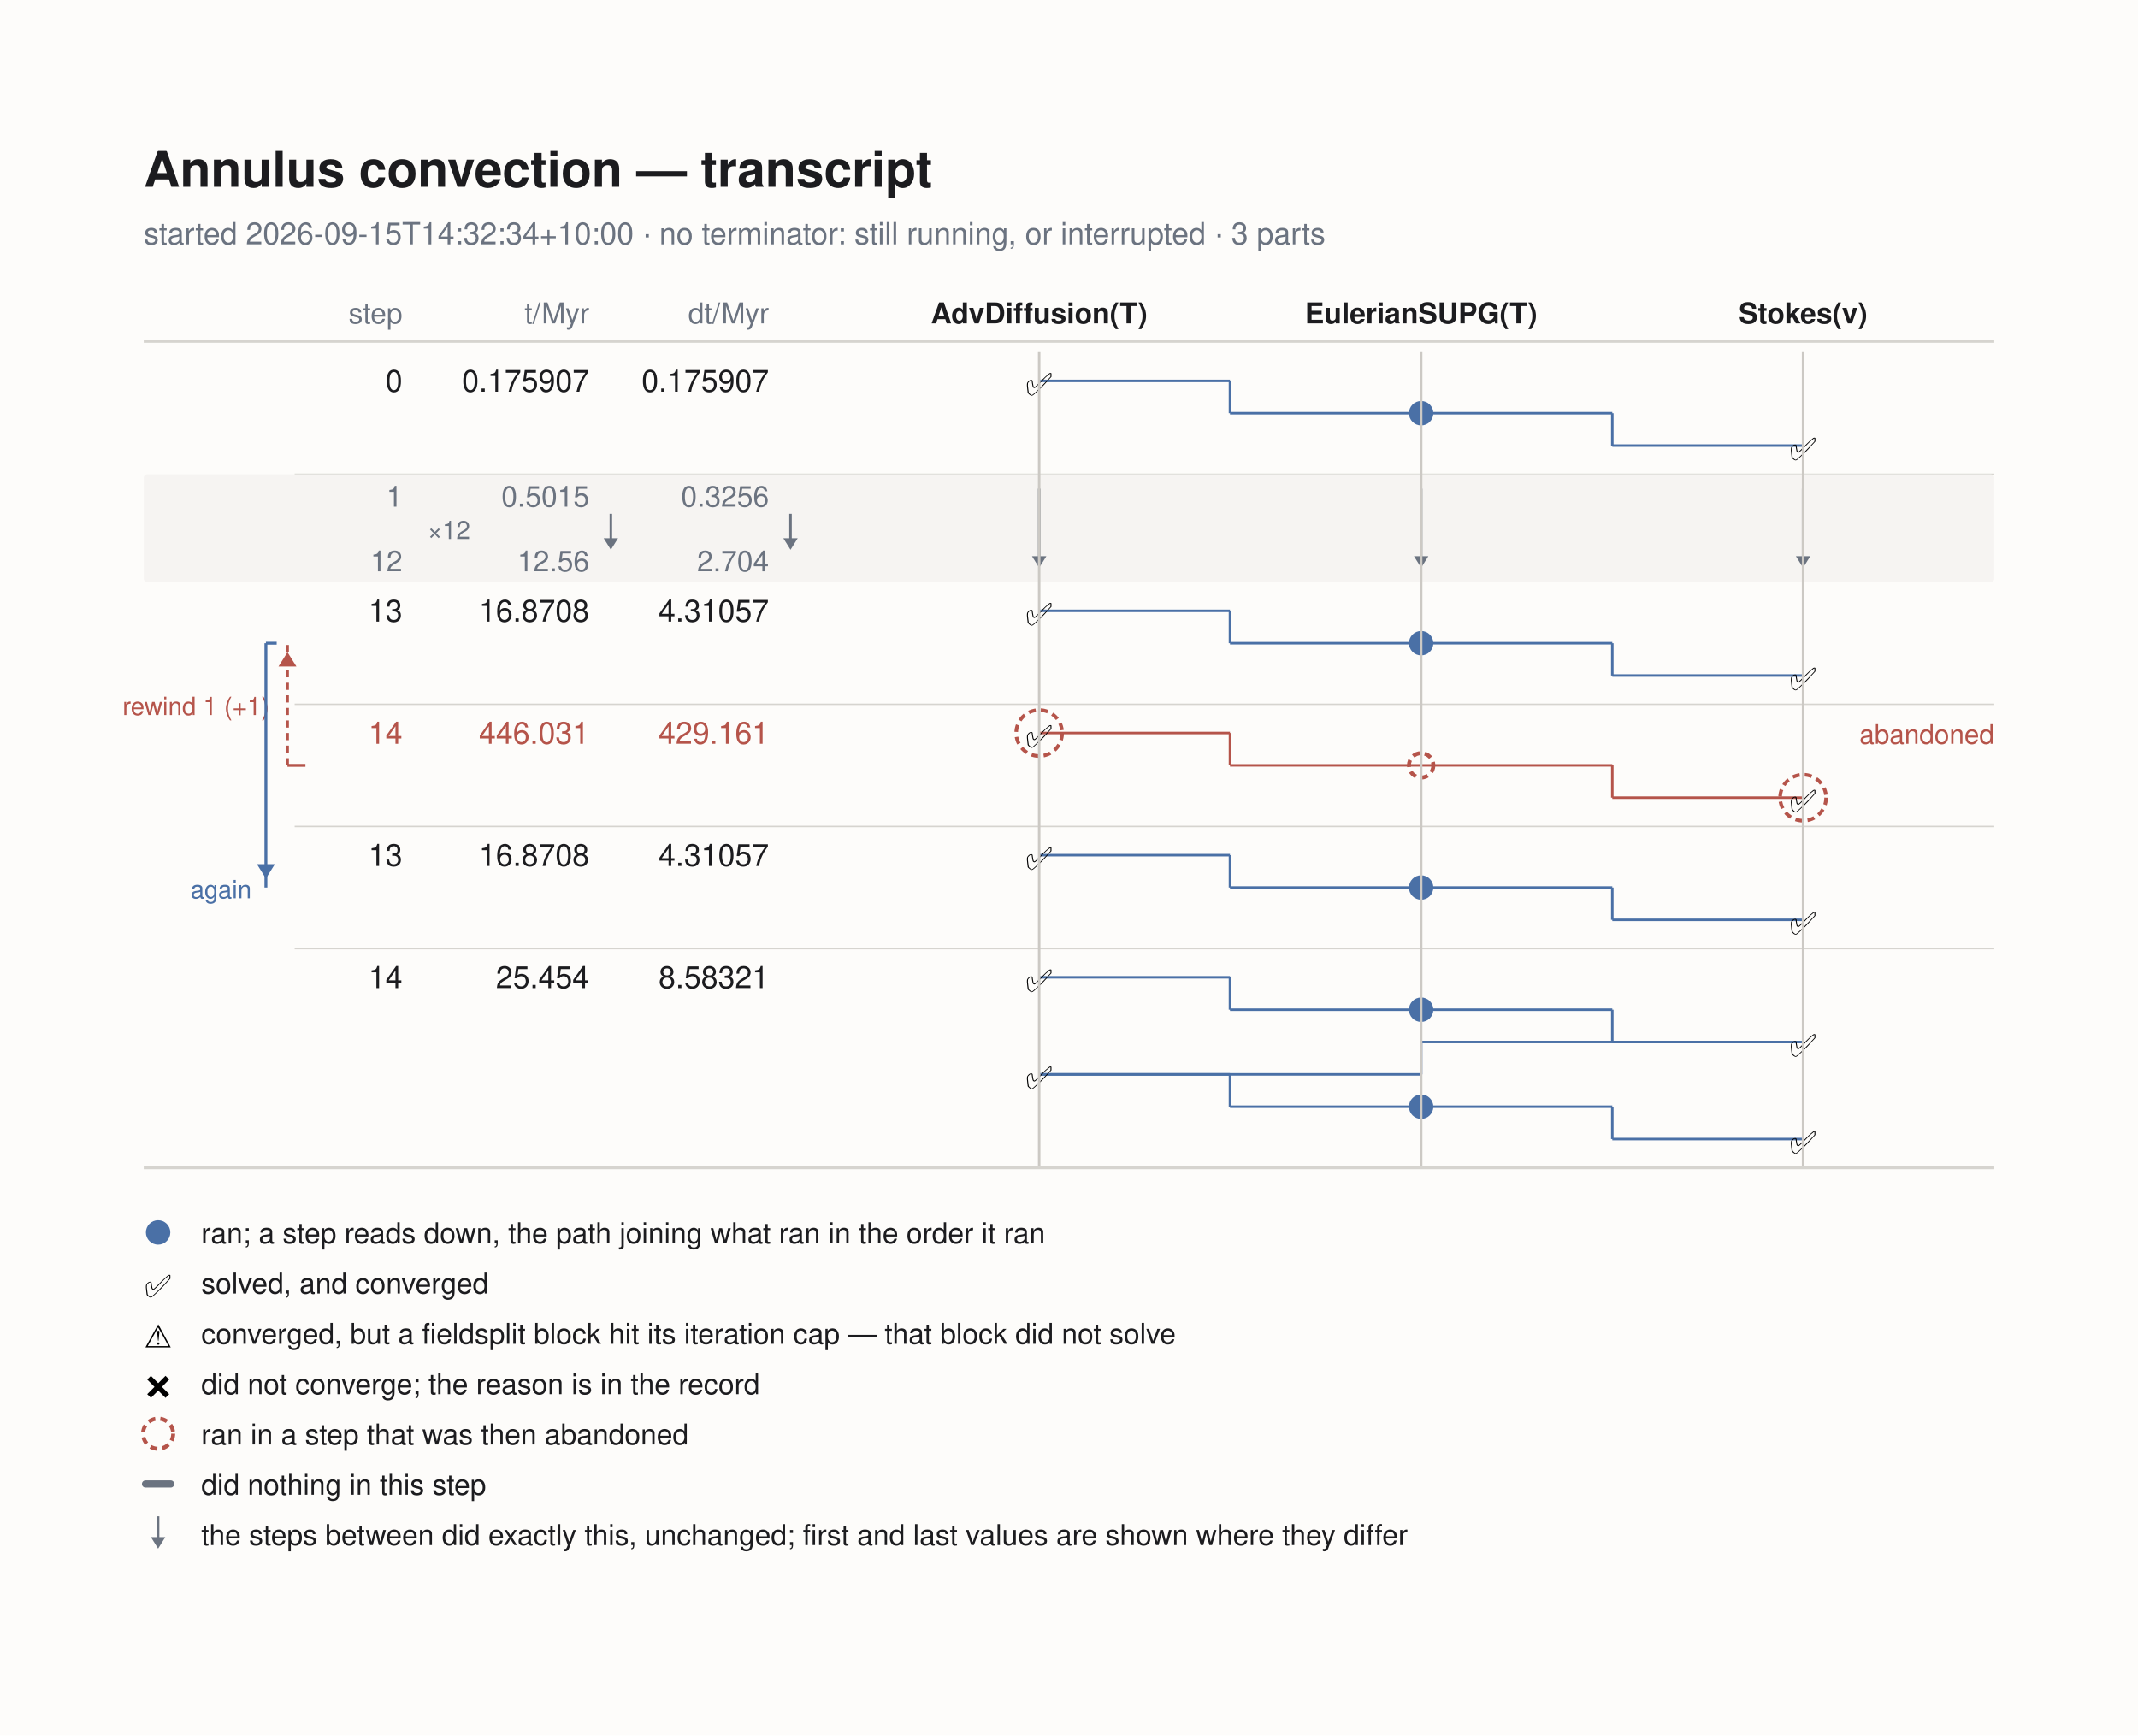
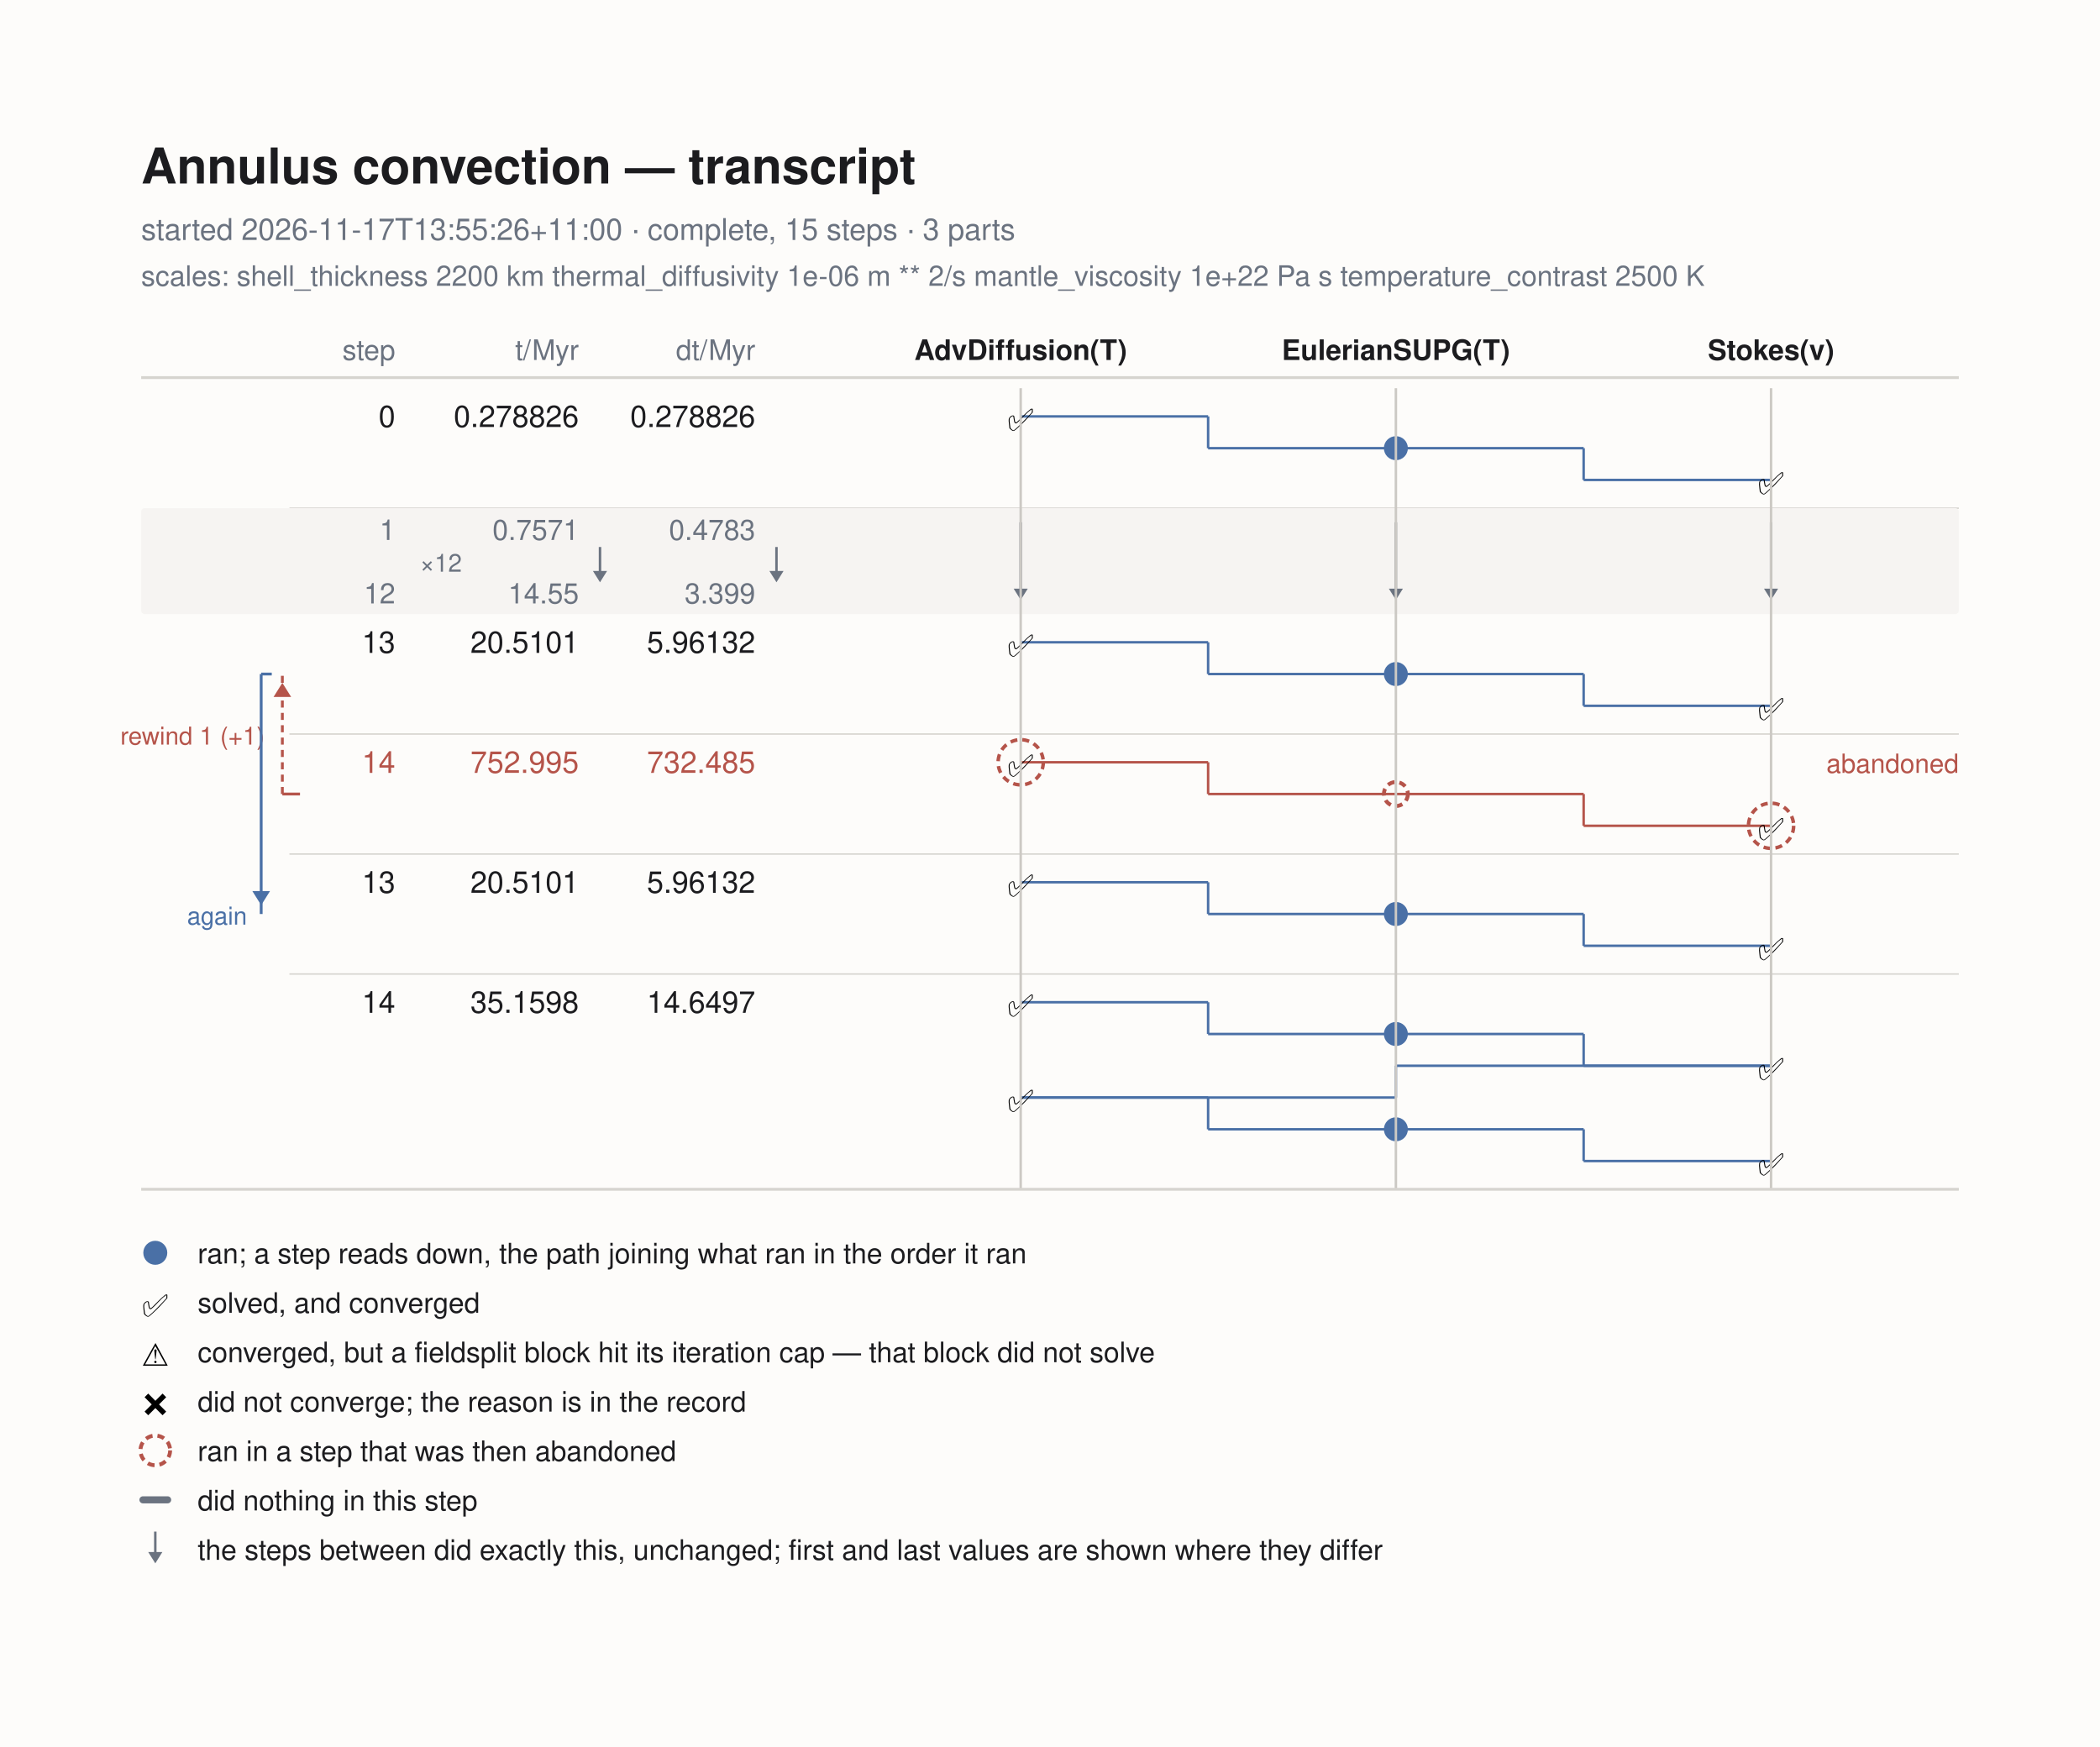
- <svg xmlns="http://www.w3.org/2000/svg" width="595" height="483" viewBox="0 0 595 483">
-   <rect x="0" y="0" width="595.0" height="483.0" fill="#fdfcfa" />
+ <svg xmlns="http://www.w3.org/2000/svg" width="595" height="495" viewBox="0 0 595 495">
+   <rect x="0" y="0" width="595.0" height="495.0" fill="#fdfcfa" />
  <text x="40.0" y="52.0" font-family="'Helvetica Neue', Helvetica, Arial, sans-serif" font-size="14" fill="#1c1c1f" text-anchor="start" font-weight="600">Annulus convection — transcript</text>
-   <text x="40.0" y="68.0" font-family="'Helvetica Neue', Helvetica, Arial, sans-serif" font-size="8.5" fill="#6b7380" text-anchor="start" font-weight="normal">started 2026-09-15T14:32:34+10:00  ·  no terminator: still running, or interrupted  ·  3 parts</text>
-   <text x="112.0" y="90.0" font-family="'Helvetica Neue', Helvetica, Arial, sans-serif" font-size="8" fill="#6b7380" text-anchor="end" font-weight="normal">step</text>
-   <text x="164.0" y="90.0" font-family="'Helvetica Neue', Helvetica, Arial, sans-serif" font-size="8" fill="#6b7380" text-anchor="end" font-weight="normal">t/Myr</text>
-   <text x="214.0" y="90.0" font-family="'Helvetica Neue', Helvetica, Arial, sans-serif" font-size="8" fill="#6b7380" text-anchor="end" font-weight="normal">dt/Myr</text>
-   <text x="289.2" y="90.0" font-family="'Helvetica Neue', Helvetica, Arial, sans-serif" font-size="8" fill="#1c1c1f" text-anchor="middle" font-weight="600">AdvDiffusion(T)</text>
-   <text x="395.5" y="90.0" font-family="'Helvetica Neue', Helvetica, Arial, sans-serif" font-size="8" fill="#1c1c1f" text-anchor="middle" font-weight="600">EulerianSUPG(T)</text>
-   <text x="501.8" y="90.0" font-family="'Helvetica Neue', Helvetica, Arial, sans-serif" font-size="8" fill="#1c1c1f" text-anchor="middle" font-weight="600">Stokes(v)</text>
-   <line x1="40.0" y1="95.0" x2="555.0" y2="95.0" stroke="#d6d4cf" stroke-width="0.8" />
-   <text x="112.0" y="109.0" font-family="'Helvetica Neue', Helvetica, Arial, sans-serif" font-size="8.5" fill="#1c1c1f" text-anchor="end" font-weight="normal">0</text>
-   <text x="164.0" y="109.0" font-family="'Helvetica Neue', Helvetica, Arial, sans-serif" font-size="8.5" fill="#1c1c1f" text-anchor="end" font-weight="normal">0.175907</text>
-   <text x="214.0" y="109.0" font-family="'Helvetica Neue', Helvetica, Arial, sans-serif" font-size="8.5" fill="#1c1c1f" text-anchor="end" font-weight="normal">0.175907</text>
-   <line x1="289.2" y1="106.0" x2="342.3" y2="106.0" stroke="#4a70a6" stroke-width="0.7" />
-   <line x1="342.3" y1="106.0" x2="342.3" y2="115.0" stroke="#4a70a6" stroke-width="0.7" />
-   <line x1="342.3" y1="115.0" x2="395.5" y2="115.0" stroke="#4a70a6" stroke-width="0.7" />
-   <line x1="395.5" y1="115.0" x2="448.7" y2="115.0" stroke="#4a70a6" stroke-width="0.7" />
-   <line x1="448.7" y1="115.0" x2="448.7" y2="124.0" stroke="#4a70a6" stroke-width="0.7" />
-   <line x1="448.7" y1="124.0" x2="501.8" y2="124.0" stroke="#4a70a6" stroke-width="0.7" />
-   <text x="289.2" y="110.0" font-size="8.8" text-anchor="middle">✅</text>
-   <circle cx="395.5" cy="115.0" r="3.4" fill="#4a70a6" />
-   <text x="501.8" y="128.0" font-size="8.8" text-anchor="middle">✅</text>
-   <line x1="82.0" y1="132.0" x2="555.0" y2="132.0" stroke="#d6d4cf" stroke-width="0.4" />
-   <rect x="40.0" y="132.0" width="515.0" height="30.0" rx="1" fill="#f6f4f2" />
-   <text x="112.0" y="141.0" font-family="'Helvetica Neue', Helvetica, Arial, sans-serif" font-size="8" fill="#6b7380" text-anchor="end" font-weight="normal">1</text>
-   <text x="112.0" y="159.0" font-family="'Helvetica Neue', Helvetica, Arial, sans-serif" font-size="8" fill="#6b7380" text-anchor="end" font-weight="normal">12</text>
-   <text x="119.0" y="150.0" font-family="'Helvetica Neue', Helvetica, Arial, sans-serif" font-size="7" fill="#6b7380" text-anchor="start" font-weight="normal">×12</text>
-   <text x="164.0" y="141.0" font-family="'Helvetica Neue', Helvetica, Arial, sans-serif" font-size="8" fill="#6b7380" text-anchor="end" font-weight="normal">0.5015</text>
-   <text x="164.0" y="159.0" font-family="'Helvetica Neue', Helvetica, Arial, sans-serif" font-size="8" fill="#6b7380" text-anchor="end" font-weight="normal">12.56</text>
-   <line x1="170.0" y1="143.0" x2="170.0" y2="150.8" stroke="#6b7380" stroke-width="0.7" />
-   <path d="M 170.0 153.0 l -2.0 -3.2 l 4.0 0 z" fill="#6b7380" />
-   <text x="214.0" y="141.0" font-family="'Helvetica Neue', Helvetica, Arial, sans-serif" font-size="8" fill="#6b7380" text-anchor="end" font-weight="normal">0.3256</text>
-   <text x="214.0" y="159.0" font-family="'Helvetica Neue', Helvetica, Arial, sans-serif" font-size="8" fill="#6b7380" text-anchor="end" font-weight="normal">2.704</text>
-   <line x1="220.0" y1="143.0" x2="220.0" y2="150.8" stroke="#6b7380" stroke-width="0.7" />
-   <path d="M 220.0 153.0 l -2.0 -3.2 l 4.0 0 z" fill="#6b7380" />
-   <line x1="289.2" y1="136.0" x2="289.2" y2="155.8" stroke="#6b7380" stroke-width="0.7" />
-   <path d="M 289.2 158.0 l -2.0 -3.2 l 4.0 0 z" fill="#6b7380" />
-   <line x1="395.5" y1="136.0" x2="395.5" y2="155.8" stroke="#6b7380" stroke-width="0.7" />
-   <path d="M 395.5 158.0 l -2.0 -3.2 l 4.0 0 z" fill="#6b7380" />
-   <line x1="501.8" y1="136.0" x2="501.8" y2="155.8" stroke="#6b7380" stroke-width="0.7" />
-   <path d="M 501.8 158.0 l -2.0 -3.2 l 4.0 0 z" fill="#6b7380" />
-   <text x="112.0" y="173.0" font-family="'Helvetica Neue', Helvetica, Arial, sans-serif" font-size="8.5" fill="#1c1c1f" text-anchor="end" font-weight="normal">13</text>
-   <text x="164.0" y="173.0" font-family="'Helvetica Neue', Helvetica, Arial, sans-serif" font-size="8.5" fill="#1c1c1f" text-anchor="end" font-weight="normal">16.8708</text>
-   <text x="214.0" y="173.0" font-family="'Helvetica Neue', Helvetica, Arial, sans-serif" font-size="8.5" fill="#1c1c1f" text-anchor="end" font-weight="normal">4.31057</text>
-   <line x1="289.2" y1="170.0" x2="342.3" y2="170.0" stroke="#4a70a6" stroke-width="0.7" />
-   <line x1="342.3" y1="170.0" x2="342.3" y2="179.0" stroke="#4a70a6" stroke-width="0.7" />
-   <line x1="342.3" y1="179.0" x2="395.5" y2="179.0" stroke="#4a70a6" stroke-width="0.7" />
-   <line x1="395.5" y1="179.0" x2="448.7" y2="179.0" stroke="#4a70a6" stroke-width="0.7" />
-   <line x1="448.7" y1="179.0" x2="448.7" y2="188.0" stroke="#4a70a6" stroke-width="0.7" />
-   <line x1="448.7" y1="188.0" x2="501.8" y2="188.0" stroke="#4a70a6" stroke-width="0.7" />
-   <text x="289.2" y="174.0" font-size="8.8" text-anchor="middle">✅</text>
-   <circle cx="395.5" cy="179.0" r="3.4" fill="#4a70a6" />
-   <text x="501.8" y="192.0" font-size="8.8" text-anchor="middle">✅</text>
-   <line x1="82.0" y1="196.0" x2="555.0" y2="196.0" stroke="#d6d4cf" stroke-width="0.4" />
-   <text x="112.0" y="207.0" font-family="'Helvetica Neue', Helvetica, Arial, sans-serif" font-size="8.5" fill="#b5544a" text-anchor="end" font-weight="normal">14</text>
-   <text x="164.0" y="207.0" font-family="'Helvetica Neue', Helvetica, Arial, sans-serif" font-size="8.5" fill="#b5544a" text-anchor="end" font-weight="normal">446.031</text>
-   <text x="214.0" y="207.0" font-family="'Helvetica Neue', Helvetica, Arial, sans-serif" font-size="8.5" fill="#b5544a" text-anchor="end" font-weight="normal">429.161</text>
-   <line x1="289.2" y1="204.0" x2="342.3" y2="204.0" stroke="#b5544a" stroke-width="0.7" />
-   <line x1="342.3" y1="204.0" x2="342.3" y2="213.0" stroke="#b5544a" stroke-width="0.7" />
-   <line x1="342.3" y1="213.0" x2="395.5" y2="213.0" stroke="#b5544a" stroke-width="0.7" />
-   <line x1="395.5" y1="213.0" x2="448.7" y2="213.0" stroke="#b5544a" stroke-width="0.7" />
-   <line x1="448.7" y1="213.0" x2="448.7" y2="222.0" stroke="#b5544a" stroke-width="0.7" />
-   <line x1="448.7" y1="222.0" x2="501.8" y2="222.0" stroke="#b5544a" stroke-width="0.7" />
-   <circle cx="289.2" cy="204.0" r="6.4" fill="none" stroke="#b5544a" stroke-width="1.0" stroke-dasharray="2 1.4" />
-   <text x="289.2" y="208.0" font-size="8.8" text-anchor="middle">✅</text>
-   <circle cx="395.5" cy="213.0" r="3.4" fill="none" stroke="#b5544a" stroke-width="1.1" stroke-dasharray="2 1.4" />
-   <circle cx="501.8" cy="222.0" r="6.4" fill="none" stroke="#b5544a" stroke-width="1.0" stroke-dasharray="2 1.4" />
-   <text x="501.8" y="226.0" font-size="8.8" text-anchor="middle">✅</text>
-   <text x="555.0" y="207.0" font-family="'Helvetica Neue', Helvetica, Arial, sans-serif" font-size="7.5" fill="#b5544a" text-anchor="end" font-weight="normal">abandoned</text>
-   <line x1="82.0" y1="230.0" x2="555.0" y2="230.0" stroke="#d6d4cf" stroke-width="0.4" />
-   <text x="112.0" y="241.0" font-family="'Helvetica Neue', Helvetica, Arial, sans-serif" font-size="8.5" fill="#1c1c1f" text-anchor="end" font-weight="normal">13</text>
-   <text x="164.0" y="241.0" font-family="'Helvetica Neue', Helvetica, Arial, sans-serif" font-size="8.5" fill="#1c1c1f" text-anchor="end" font-weight="normal">16.8708</text>
-   <text x="214.0" y="241.0" font-family="'Helvetica Neue', Helvetica, Arial, sans-serif" font-size="8.5" fill="#1c1c1f" text-anchor="end" font-weight="normal">4.31057</text>
-   <line x1="289.2" y1="238.0" x2="342.3" y2="238.0" stroke="#4a70a6" stroke-width="0.7" />
-   <line x1="342.3" y1="238.0" x2="342.3" y2="247.0" stroke="#4a70a6" stroke-width="0.7" />
-   <line x1="342.3" y1="247.0" x2="395.5" y2="247.0" stroke="#4a70a6" stroke-width="0.7" />
-   <line x1="395.5" y1="247.0" x2="448.7" y2="247.0" stroke="#4a70a6" stroke-width="0.7" />
-   <line x1="448.7" y1="247.0" x2="448.7" y2="256.0" stroke="#4a70a6" stroke-width="0.7" />
-   <line x1="448.7" y1="256.0" x2="501.8" y2="256.0" stroke="#4a70a6" stroke-width="0.7" />
-   <text x="289.2" y="242.0" font-size="8.8" text-anchor="middle">✅</text>
-   <circle cx="395.5" cy="247.0" r="3.4" fill="#4a70a6" />
-   <text x="501.8" y="260.0" font-size="8.8" text-anchor="middle">✅</text>
-   <line x1="82.0" y1="264.0" x2="555.0" y2="264.0" stroke="#d6d4cf" stroke-width="0.4" />
-   <text x="112.0" y="275.0" font-family="'Helvetica Neue', Helvetica, Arial, sans-serif" font-size="8.5" fill="#1c1c1f" text-anchor="end" font-weight="normal">14</text>
-   <text x="164.0" y="275.0" font-family="'Helvetica Neue', Helvetica, Arial, sans-serif" font-size="8.5" fill="#1c1c1f" text-anchor="end" font-weight="normal">25.454</text>
-   <text x="214.0" y="275.0" font-family="'Helvetica Neue', Helvetica, Arial, sans-serif" font-size="8.5" fill="#1c1c1f" text-anchor="end" font-weight="normal">8.58321</text>
-   <line x1="289.2" y1="272.0" x2="342.3" y2="272.0" stroke="#4a70a6" stroke-width="0.7" />
-   <line x1="342.3" y1="272.0" x2="342.3" y2="281.0" stroke="#4a70a6" stroke-width="0.7" />
-   <line x1="342.3" y1="281.0" x2="395.5" y2="281.0" stroke="#4a70a6" stroke-width="0.7" />
-   <line x1="395.5" y1="281.0" x2="448.7" y2="281.0" stroke="#4a70a6" stroke-width="0.7" />
-   <line x1="448.7" y1="281.0" x2="448.7" y2="290.0" stroke="#4a70a6" stroke-width="0.7" />
-   <line x1="448.7" y1="290.0" x2="501.8" y2="290.0" stroke="#4a70a6" stroke-width="0.7" />
-   <line x1="501.8" y1="290.0" x2="395.5" y2="290.0" stroke="#4a70a6" stroke-width="0.7" />
-   <line x1="395.5" y1="290.0" x2="395.5" y2="299.0" stroke="#4a70a6" stroke-width="0.7" />
-   <line x1="395.5" y1="299.0" x2="289.2" y2="299.0" stroke="#4a70a6" stroke-width="0.7" />
-   <line x1="289.2" y1="299.0" x2="342.3" y2="299.0" stroke="#4a70a6" stroke-width="0.7" />
-   <line x1="342.3" y1="299.0" x2="342.3" y2="308.0" stroke="#4a70a6" stroke-width="0.7" />
-   <line x1="342.3" y1="308.0" x2="395.5" y2="308.0" stroke="#4a70a6" stroke-width="0.7" />
-   <line x1="395.5" y1="308.0" x2="448.7" y2="308.0" stroke="#4a70a6" stroke-width="0.7" />
-   <line x1="448.7" y1="308.0" x2="448.7" y2="317.0" stroke="#4a70a6" stroke-width="0.7" />
-   <line x1="448.7" y1="317.0" x2="501.8" y2="317.0" stroke="#4a70a6" stroke-width="0.7" />
-   <text x="289.2" y="276.0" font-size="8.8" text-anchor="middle">✅</text>
-   <circle cx="395.5" cy="281.0" r="3.4" fill="#4a70a6" />
-   <text x="501.8" y="294.0" font-size="8.8" text-anchor="middle">✅</text>
-   <text x="289.2" y="303.0" font-size="8.8" text-anchor="middle">✅</text>
-   <circle cx="395.5" cy="308.0" r="3.4" fill="#4a70a6" />
-   <text x="501.8" y="321.0" font-size="8.8" text-anchor="middle">✅</text>
-   <line x1="82.0" y1="325.0" x2="555.0" y2="325.0" stroke="#d6d4cf" stroke-width="0.4" />
-   <line x1="289.2" y1="98.0" x2="289.2" y2="325.0" stroke="#ccc9c4" stroke-width="0.7" />
-   <line x1="395.5" y1="98.0" x2="395.5" y2="325.0" stroke="#ccc9c4" stroke-width="0.7" />
-   <line x1="501.8" y1="98.0" x2="501.8" y2="325.0" stroke="#ccc9c4" stroke-width="0.7" />
-   <line x1="40.0" y1="325.0" x2="555.0" y2="325.0" stroke="#d6d4cf" stroke-width="0.8" />
-   <line x1="80.0" y1="213.0" x2="80.0" y2="179.0" stroke="#b5544a" stroke-width="0.8" stroke-dasharray="2.0 1.5" />
-   <line x1="80.0" y1="213.0" x2="85.0" y2="213.0" stroke="#b5544a" stroke-width="0.8" />
-   <path d="M 80.0 181.5 l -2.5 4.0 l 5.0 0 z" fill="#b5544a" />
-   <text x="75.0" y="199.0" font-family="'Helvetica Neue', Helvetica, Arial, sans-serif" font-size="7" fill="#b5544a" text-anchor="end" font-weight="normal">rewind 1 (+1)</text>
-   <line x1="74.0" y1="179.0" x2="74.0" y2="247.0" stroke="#4a70a6" stroke-width="0.8" />
-   <line x1="74.0" y1="179.0" x2="77.0" y2="179.0" stroke="#4a70a6" stroke-width="0.8" />
-   <path d="M 74.0 244.5 l -2.5 -4.0 l 5.0 0 z" fill="#4a70a6" />
-   <text x="70.0" y="250.0" font-family="'Helvetica Neue', Helvetica, Arial, sans-serif" font-size="7" fill="#4a70a6" text-anchor="end" font-weight="normal">again</text>
-   <circle cx="44.0" cy="343.0" r="3.4" fill="#4a70a6" />
-   <text x="56.0" y="346.0" font-family="'Helvetica Neue', Helvetica, Arial, sans-serif" font-size="8" fill="#1c1c1f" text-anchor="start" font-weight="normal">ran; a step reads down, the path joining what ran in the order it ran</text>
-   <text x="44.0" y="361.0" font-size="8.8" text-anchor="middle">✅</text>
-   <text x="56.0" y="360.0" font-family="'Helvetica Neue', Helvetica, Arial, sans-serif" font-size="8" fill="#1c1c1f" text-anchor="start" font-weight="normal">solved, and converged</text>
-   <text x="44.0" y="375.0" font-size="8.8" text-anchor="middle">⚠️</text>
-   <text x="56.0" y="374.0" font-family="'Helvetica Neue', Helvetica, Arial, sans-serif" font-size="8" fill="#1c1c1f" text-anchor="start" font-weight="normal">converged, but a fieldsplit block hit its iteration cap — that block did not solve</text>
-   <text x="44.0" y="389.0" font-size="8.8" text-anchor="middle">❌</text>
-   <text x="56.0" y="388.0" font-family="'Helvetica Neue', Helvetica, Arial, sans-serif" font-size="8" fill="#1c1c1f" text-anchor="start" font-weight="normal">did not converge; the reason is in the record</text>
-   <circle cx="44.0" cy="399.0" r="4.2" fill="none" stroke="#b5544a" stroke-width="1.1" stroke-dasharray="2 1.4" />
-   <text x="56.0" y="402.0" font-family="'Helvetica Neue', Helvetica, Arial, sans-serif" font-size="8" fill="#1c1c1f" text-anchor="start" font-weight="normal">ran in a step that was then abandoned</text>
-   <rect x="39.5" y="412.0" width="9.0" height="2.0" rx="1" fill="#6b7380" />
-   <text x="56.0" y="416.0" font-family="'Helvetica Neue', Helvetica, Arial, sans-serif" font-size="8" fill="#1c1c1f" text-anchor="start" font-weight="normal">did nothing in this step</text>
-   <line x1="44.0" y1="422.0" x2="44.0" y2="428.8" stroke="#6b7380" stroke-width="0.7" />
-   <path d="M 44.0 431.0 l -2.0 -3.2 l 4.0 0 z" fill="#6b7380" />
-   <text x="56.0" y="430.0" font-family="'Helvetica Neue', Helvetica, Arial, sans-serif" font-size="8" fill="#1c1c1f" text-anchor="start" font-weight="normal">the steps between did exactly this, unchanged; first and last values are shown where they differ</text>
+   <text x="40.0" y="68.0" font-family="'Helvetica Neue', Helvetica, Arial, sans-serif" font-size="8.5" fill="#6b7380" text-anchor="start" font-weight="normal">started 2026-11-17T13:55:26+11:00  ·  complete, 15 steps  ·  3 parts</text>
+   <text x="40.0" y="81.0" font-family="'Helvetica Neue', Helvetica, Arial, sans-serif" font-size="8" fill="#6b7380" text-anchor="start" font-weight="normal">scales: shell_thickness 2200 km   thermal_diffusivity 1e-06 m ** 2/s   mantle_viscosity 1e+22 Pa s   temperature_contrast 2500 K</text>
+   <text x="112.0" y="102.0" font-family="'Helvetica Neue', Helvetica, Arial, sans-serif" font-size="8" fill="#6b7380" text-anchor="end" font-weight="normal">step</text>
+   <text x="164.0" y="102.0" font-family="'Helvetica Neue', Helvetica, Arial, sans-serif" font-size="8" fill="#6b7380" text-anchor="end" font-weight="normal">t/Myr</text>
+   <text x="214.0" y="102.0" font-family="'Helvetica Neue', Helvetica, Arial, sans-serif" font-size="8" fill="#6b7380" text-anchor="end" font-weight="normal">dt/Myr</text>
+   <text x="289.2" y="102.0" font-family="'Helvetica Neue', Helvetica, Arial, sans-serif" font-size="8" fill="#1c1c1f" text-anchor="middle" font-weight="600">AdvDiffusion(T)</text>
+   <text x="395.5" y="102.0" font-family="'Helvetica Neue', Helvetica, Arial, sans-serif" font-size="8" fill="#1c1c1f" text-anchor="middle" font-weight="600">EulerianSUPG(T)</text>
+   <text x="501.8" y="102.0" font-family="'Helvetica Neue', Helvetica, Arial, sans-serif" font-size="8" fill="#1c1c1f" text-anchor="middle" font-weight="600">Stokes(v)</text>
+   <line x1="40.0" y1="107.0" x2="555.0" y2="107.0" stroke="#d6d4cf" stroke-width="0.8" />
+   <text x="112.0" y="121.0" font-family="'Helvetica Neue', Helvetica, Arial, sans-serif" font-size="8.5" fill="#1c1c1f" text-anchor="end" font-weight="normal">0</text>
+   <text x="164.0" y="121.0" font-family="'Helvetica Neue', Helvetica, Arial, sans-serif" font-size="8.5" fill="#1c1c1f" text-anchor="end" font-weight="normal">0.278826</text>
+   <text x="214.0" y="121.0" font-family="'Helvetica Neue', Helvetica, Arial, sans-serif" font-size="8.5" fill="#1c1c1f" text-anchor="end" font-weight="normal">0.278826</text>
+   <line x1="289.2" y1="118.0" x2="342.3" y2="118.0" stroke="#4a70a6" stroke-width="0.7" />
+   <line x1="342.3" y1="118.0" x2="342.3" y2="127.0" stroke="#4a70a6" stroke-width="0.7" />
+   <line x1="342.3" y1="127.0" x2="395.5" y2="127.0" stroke="#4a70a6" stroke-width="0.7" />
+   <line x1="395.5" y1="127.0" x2="448.7" y2="127.0" stroke="#4a70a6" stroke-width="0.7" />
+   <line x1="448.7" y1="127.0" x2="448.7" y2="136.0" stroke="#4a70a6" stroke-width="0.7" />
+   <line x1="448.7" y1="136.0" x2="501.8" y2="136.0" stroke="#4a70a6" stroke-width="0.7" />
+   <text x="289.2" y="122.0" font-size="8.8" text-anchor="middle">✅</text>
+   <circle cx="395.5" cy="127.0" r="3.4" fill="#4a70a6" />
+   <text x="501.8" y="140.0" font-size="8.8" text-anchor="middle">✅</text>
+   <line x1="82.0" y1="144.0" x2="555.0" y2="144.0" stroke="#d6d4cf" stroke-width="0.4" />
+   <rect x="40.0" y="144.0" width="515.0" height="30.0" rx="1" fill="#f6f4f2" />
+   <text x="112.0" y="153.0" font-family="'Helvetica Neue', Helvetica, Arial, sans-serif" font-size="8" fill="#6b7380" text-anchor="end" font-weight="normal">1</text>
+   <text x="112.0" y="171.0" font-family="'Helvetica Neue', Helvetica, Arial, sans-serif" font-size="8" fill="#6b7380" text-anchor="end" font-weight="normal">12</text>
+   <text x="119.0" y="162.0" font-family="'Helvetica Neue', Helvetica, Arial, sans-serif" font-size="7" fill="#6b7380" text-anchor="start" font-weight="normal">×12</text>
+   <text x="164.0" y="153.0" font-family="'Helvetica Neue', Helvetica, Arial, sans-serif" font-size="8" fill="#6b7380" text-anchor="end" font-weight="normal">0.7571</text>
+   <text x="164.0" y="171.0" font-family="'Helvetica Neue', Helvetica, Arial, sans-serif" font-size="8" fill="#6b7380" text-anchor="end" font-weight="normal">14.55</text>
+   <line x1="170.0" y1="155.0" x2="170.0" y2="162.8" stroke="#6b7380" stroke-width="0.7" />
+   <path d="M 170.0 165.0 l -2.0 -3.2 l 4.0 0 z" fill="#6b7380" />
+   <text x="214.0" y="153.0" font-family="'Helvetica Neue', Helvetica, Arial, sans-serif" font-size="8" fill="#6b7380" text-anchor="end" font-weight="normal">0.4783</text>
+   <text x="214.0" y="171.0" font-family="'Helvetica Neue', Helvetica, Arial, sans-serif" font-size="8" fill="#6b7380" text-anchor="end" font-weight="normal">3.399</text>
+   <line x1="220.0" y1="155.0" x2="220.0" y2="162.8" stroke="#6b7380" stroke-width="0.7" />
+   <path d="M 220.0 165.0 l -2.0 -3.2 l 4.0 0 z" fill="#6b7380" />
+   <line x1="289.2" y1="148.0" x2="289.2" y2="167.8" stroke="#6b7380" stroke-width="0.7" />
+   <path d="M 289.2 170.0 l -2.0 -3.2 l 4.0 0 z" fill="#6b7380" />
+   <line x1="395.5" y1="148.0" x2="395.5" y2="167.8" stroke="#6b7380" stroke-width="0.7" />
+   <path d="M 395.5 170.0 l -2.0 -3.2 l 4.0 0 z" fill="#6b7380" />
+   <line x1="501.8" y1="148.0" x2="501.8" y2="167.8" stroke="#6b7380" stroke-width="0.7" />
+   <path d="M 501.8 170.0 l -2.0 -3.2 l 4.0 0 z" fill="#6b7380" />
+   <text x="112.0" y="185.0" font-family="'Helvetica Neue', Helvetica, Arial, sans-serif" font-size="8.5" fill="#1c1c1f" text-anchor="end" font-weight="normal">13</text>
+   <text x="164.0" y="185.0" font-family="'Helvetica Neue', Helvetica, Arial, sans-serif" font-size="8.5" fill="#1c1c1f" text-anchor="end" font-weight="normal">20.5101</text>
+   <text x="214.0" y="185.0" font-family="'Helvetica Neue', Helvetica, Arial, sans-serif" font-size="8.5" fill="#1c1c1f" text-anchor="end" font-weight="normal">5.96132</text>
+   <line x1="289.2" y1="182.0" x2="342.3" y2="182.0" stroke="#4a70a6" stroke-width="0.7" />
+   <line x1="342.3" y1="182.0" x2="342.3" y2="191.0" stroke="#4a70a6" stroke-width="0.7" />
+   <line x1="342.3" y1="191.0" x2="395.5" y2="191.0" stroke="#4a70a6" stroke-width="0.7" />
+   <line x1="395.5" y1="191.0" x2="448.7" y2="191.0" stroke="#4a70a6" stroke-width="0.7" />
+   <line x1="448.7" y1="191.0" x2="448.7" y2="200.0" stroke="#4a70a6" stroke-width="0.7" />
+   <line x1="448.7" y1="200.0" x2="501.8" y2="200.0" stroke="#4a70a6" stroke-width="0.7" />
+   <text x="289.2" y="186.0" font-size="8.8" text-anchor="middle">✅</text>
+   <circle cx="395.5" cy="191.0" r="3.4" fill="#4a70a6" />
+   <text x="501.8" y="204.0" font-size="8.8" text-anchor="middle">✅</text>
+   <line x1="82.0" y1="208.0" x2="555.0" y2="208.0" stroke="#d6d4cf" stroke-width="0.4" />
+   <text x="112.0" y="219.0" font-family="'Helvetica Neue', Helvetica, Arial, sans-serif" font-size="8.5" fill="#b5544a" text-anchor="end" font-weight="normal">14</text>
+   <text x="164.0" y="219.0" font-family="'Helvetica Neue', Helvetica, Arial, sans-serif" font-size="8.5" fill="#b5544a" text-anchor="end" font-weight="normal">752.995</text>
+   <text x="214.0" y="219.0" font-family="'Helvetica Neue', Helvetica, Arial, sans-serif" font-size="8.5" fill="#b5544a" text-anchor="end" font-weight="normal">732.485</text>
+   <line x1="289.2" y1="216.0" x2="342.3" y2="216.0" stroke="#b5544a" stroke-width="0.7" />
+   <line x1="342.3" y1="216.0" x2="342.3" y2="225.0" stroke="#b5544a" stroke-width="0.7" />
+   <line x1="342.3" y1="225.0" x2="395.5" y2="225.0" stroke="#b5544a" stroke-width="0.7" />
+   <line x1="395.5" y1="225.0" x2="448.7" y2="225.0" stroke="#b5544a" stroke-width="0.7" />
+   <line x1="448.7" y1="225.0" x2="448.7" y2="234.0" stroke="#b5544a" stroke-width="0.7" />
+   <line x1="448.7" y1="234.0" x2="501.8" y2="234.0" stroke="#b5544a" stroke-width="0.7" />
+   <circle cx="289.2" cy="216.0" r="6.4" fill="none" stroke="#b5544a" stroke-width="1.0" stroke-dasharray="2 1.4" />
+   <text x="289.2" y="220.0" font-size="8.8" text-anchor="middle">✅</text>
+   <circle cx="395.5" cy="225.0" r="3.4" fill="none" stroke="#b5544a" stroke-width="1.1" stroke-dasharray="2 1.4" />
+   <circle cx="501.8" cy="234.0" r="6.4" fill="none" stroke="#b5544a" stroke-width="1.0" stroke-dasharray="2 1.4" />
+   <text x="501.8" y="238.0" font-size="8.8" text-anchor="middle">✅</text>
+   <text x="555.0" y="219.0" font-family="'Helvetica Neue', Helvetica, Arial, sans-serif" font-size="7.5" fill="#b5544a" text-anchor="end" font-weight="normal">abandoned</text>
+   <line x1="82.0" y1="242.0" x2="555.0" y2="242.0" stroke="#d6d4cf" stroke-width="0.4" />
+   <text x="112.0" y="253.0" font-family="'Helvetica Neue', Helvetica, Arial, sans-serif" font-size="8.5" fill="#1c1c1f" text-anchor="end" font-weight="normal">13</text>
+   <text x="164.0" y="253.0" font-family="'Helvetica Neue', Helvetica, Arial, sans-serif" font-size="8.5" fill="#1c1c1f" text-anchor="end" font-weight="normal">20.5101</text>
+   <text x="214.0" y="253.0" font-family="'Helvetica Neue', Helvetica, Arial, sans-serif" font-size="8.5" fill="#1c1c1f" text-anchor="end" font-weight="normal">5.96132</text>
+   <line x1="289.2" y1="250.0" x2="342.3" y2="250.0" stroke="#4a70a6" stroke-width="0.7" />
+   <line x1="342.3" y1="250.0" x2="342.3" y2="259.0" stroke="#4a70a6" stroke-width="0.7" />
+   <line x1="342.3" y1="259.0" x2="395.5" y2="259.0" stroke="#4a70a6" stroke-width="0.7" />
+   <line x1="395.5" y1="259.0" x2="448.7" y2="259.0" stroke="#4a70a6" stroke-width="0.7" />
+   <line x1="448.7" y1="259.0" x2="448.7" y2="268.0" stroke="#4a70a6" stroke-width="0.7" />
+   <line x1="448.7" y1="268.0" x2="501.8" y2="268.0" stroke="#4a70a6" stroke-width="0.7" />
+   <text x="289.2" y="254.0" font-size="8.8" text-anchor="middle">✅</text>
+   <circle cx="395.5" cy="259.0" r="3.4" fill="#4a70a6" />
+   <text x="501.8" y="272.0" font-size="8.8" text-anchor="middle">✅</text>
+   <line x1="82.0" y1="276.0" x2="555.0" y2="276.0" stroke="#d6d4cf" stroke-width="0.4" />
+   <text x="112.0" y="287.0" font-family="'Helvetica Neue', Helvetica, Arial, sans-serif" font-size="8.5" fill="#1c1c1f" text-anchor="end" font-weight="normal">14</text>
+   <text x="164.0" y="287.0" font-family="'Helvetica Neue', Helvetica, Arial, sans-serif" font-size="8.5" fill="#1c1c1f" text-anchor="end" font-weight="normal">35.1598</text>
+   <text x="214.0" y="287.0" font-family="'Helvetica Neue', Helvetica, Arial, sans-serif" font-size="8.5" fill="#1c1c1f" text-anchor="end" font-weight="normal">14.6497</text>
+   <line x1="289.2" y1="284.0" x2="342.3" y2="284.0" stroke="#4a70a6" stroke-width="0.7" />
+   <line x1="342.3" y1="284.0" x2="342.3" y2="293.0" stroke="#4a70a6" stroke-width="0.7" />
+   <line x1="342.3" y1="293.0" x2="395.5" y2="293.0" stroke="#4a70a6" stroke-width="0.7" />
+   <line x1="395.5" y1="293.0" x2="448.7" y2="293.0" stroke="#4a70a6" stroke-width="0.7" />
+   <line x1="448.7" y1="293.0" x2="448.7" y2="302.0" stroke="#4a70a6" stroke-width="0.7" />
+   <line x1="448.7" y1="302.0" x2="501.8" y2="302.0" stroke="#4a70a6" stroke-width="0.7" />
+   <line x1="501.8" y1="302.0" x2="395.5" y2="302.0" stroke="#4a70a6" stroke-width="0.7" />
+   <line x1="395.5" y1="302.0" x2="395.5" y2="311.0" stroke="#4a70a6" stroke-width="0.7" />
+   <line x1="395.5" y1="311.0" x2="289.2" y2="311.0" stroke="#4a70a6" stroke-width="0.7" />
+   <line x1="289.2" y1="311.0" x2="342.3" y2="311.0" stroke="#4a70a6" stroke-width="0.7" />
+   <line x1="342.3" y1="311.0" x2="342.3" y2="320.0" stroke="#4a70a6" stroke-width="0.7" />
+   <line x1="342.3" y1="320.0" x2="395.5" y2="320.0" stroke="#4a70a6" stroke-width="0.7" />
+   <line x1="395.5" y1="320.0" x2="448.7" y2="320.0" stroke="#4a70a6" stroke-width="0.7" />
+   <line x1="448.7" y1="320.0" x2="448.7" y2="329.0" stroke="#4a70a6" stroke-width="0.7" />
+   <line x1="448.7" y1="329.0" x2="501.8" y2="329.0" stroke="#4a70a6" stroke-width="0.7" />
+   <text x="289.2" y="288.0" font-size="8.8" text-anchor="middle">✅</text>
+   <circle cx="395.5" cy="293.0" r="3.4" fill="#4a70a6" />
+   <text x="501.8" y="306.0" font-size="8.8" text-anchor="middle">✅</text>
+   <text x="289.2" y="315.0" font-size="8.8" text-anchor="middle">✅</text>
+   <circle cx="395.5" cy="320.0" r="3.4" fill="#4a70a6" />
+   <text x="501.8" y="333.0" font-size="8.8" text-anchor="middle">✅</text>
+   <line x1="82.0" y1="337.0" x2="555.0" y2="337.0" stroke="#d6d4cf" stroke-width="0.4" />
+   <line x1="289.2" y1="110.0" x2="289.2" y2="337.0" stroke="#ccc9c4" stroke-width="0.7" />
+   <line x1="395.5" y1="110.0" x2="395.5" y2="337.0" stroke="#ccc9c4" stroke-width="0.7" />
+   <line x1="501.8" y1="110.0" x2="501.8" y2="337.0" stroke="#ccc9c4" stroke-width="0.7" />
+   <line x1="40.0" y1="337.0" x2="555.0" y2="337.0" stroke="#d6d4cf" stroke-width="0.8" />
+   <line x1="80.0" y1="225.0" x2="80.0" y2="191.0" stroke="#b5544a" stroke-width="0.8" stroke-dasharray="2.0 1.5" />
+   <line x1="80.0" y1="225.0" x2="85.0" y2="225.0" stroke="#b5544a" stroke-width="0.8" />
+   <path d="M 80.0 193.5 l -2.5 4.0 l 5.0 0 z" fill="#b5544a" />
+   <text x="75.0" y="211.0" font-family="'Helvetica Neue', Helvetica, Arial, sans-serif" font-size="7" fill="#b5544a" text-anchor="end" font-weight="normal">rewind 1 (+1)</text>
+   <line x1="74.0" y1="191.0" x2="74.0" y2="259.0" stroke="#4a70a6" stroke-width="0.8" />
+   <line x1="74.0" y1="191.0" x2="77.0" y2="191.0" stroke="#4a70a6" stroke-width="0.8" />
+   <path d="M 74.0 256.5 l -2.5 -4.0 l 5.0 0 z" fill="#4a70a6" />
+   <text x="70.0" y="262.0" font-family="'Helvetica Neue', Helvetica, Arial, sans-serif" font-size="7" fill="#4a70a6" text-anchor="end" font-weight="normal">again</text>
+   <circle cx="44.0" cy="355.0" r="3.4" fill="#4a70a6" />
+   <text x="56.0" y="358.0" font-family="'Helvetica Neue', Helvetica, Arial, sans-serif" font-size="8" fill="#1c1c1f" text-anchor="start" font-weight="normal">ran; a step reads down, the path joining what ran in the order it ran</text>
+   <text x="44.0" y="373.0" font-size="8.8" text-anchor="middle">✅</text>
+   <text x="56.0" y="372.0" font-family="'Helvetica Neue', Helvetica, Arial, sans-serif" font-size="8" fill="#1c1c1f" text-anchor="start" font-weight="normal">solved, and converged</text>
+   <text x="44.0" y="387.0" font-size="8.8" text-anchor="middle">⚠️</text>
+   <text x="56.0" y="386.0" font-family="'Helvetica Neue', Helvetica, Arial, sans-serif" font-size="8" fill="#1c1c1f" text-anchor="start" font-weight="normal">converged, but a fieldsplit block hit its iteration cap — that block did not solve</text>
+   <text x="44.0" y="401.0" font-size="8.8" text-anchor="middle">❌</text>
+   <text x="56.0" y="400.0" font-family="'Helvetica Neue', Helvetica, Arial, sans-serif" font-size="8" fill="#1c1c1f" text-anchor="start" font-weight="normal">did not converge; the reason is in the record</text>
+   <circle cx="44.0" cy="411.0" r="4.2" fill="none" stroke="#b5544a" stroke-width="1.1" stroke-dasharray="2 1.4" />
+   <text x="56.0" y="414.0" font-family="'Helvetica Neue', Helvetica, Arial, sans-serif" font-size="8" fill="#1c1c1f" text-anchor="start" font-weight="normal">ran in a step that was then abandoned</text>
+   <rect x="39.5" y="424.0" width="9.0" height="2.0" rx="1" fill="#6b7380" />
+   <text x="56.0" y="428.0" font-family="'Helvetica Neue', Helvetica, Arial, sans-serif" font-size="8" fill="#1c1c1f" text-anchor="start" font-weight="normal">did nothing in this step</text>
+   <line x1="44.0" y1="434.0" x2="44.0" y2="440.8" stroke="#6b7380" stroke-width="0.7" />
+   <path d="M 44.0 443.0 l -2.0 -3.2 l 4.0 0 z" fill="#6b7380" />
+   <text x="56.0" y="442.0" font-family="'Helvetica Neue', Helvetica, Arial, sans-serif" font-size="8" fill="#1c1c1f" text-anchor="start" font-weight="normal">the steps between did exactly this, unchanged; first and last values are shown where they differ</text>
</svg>
